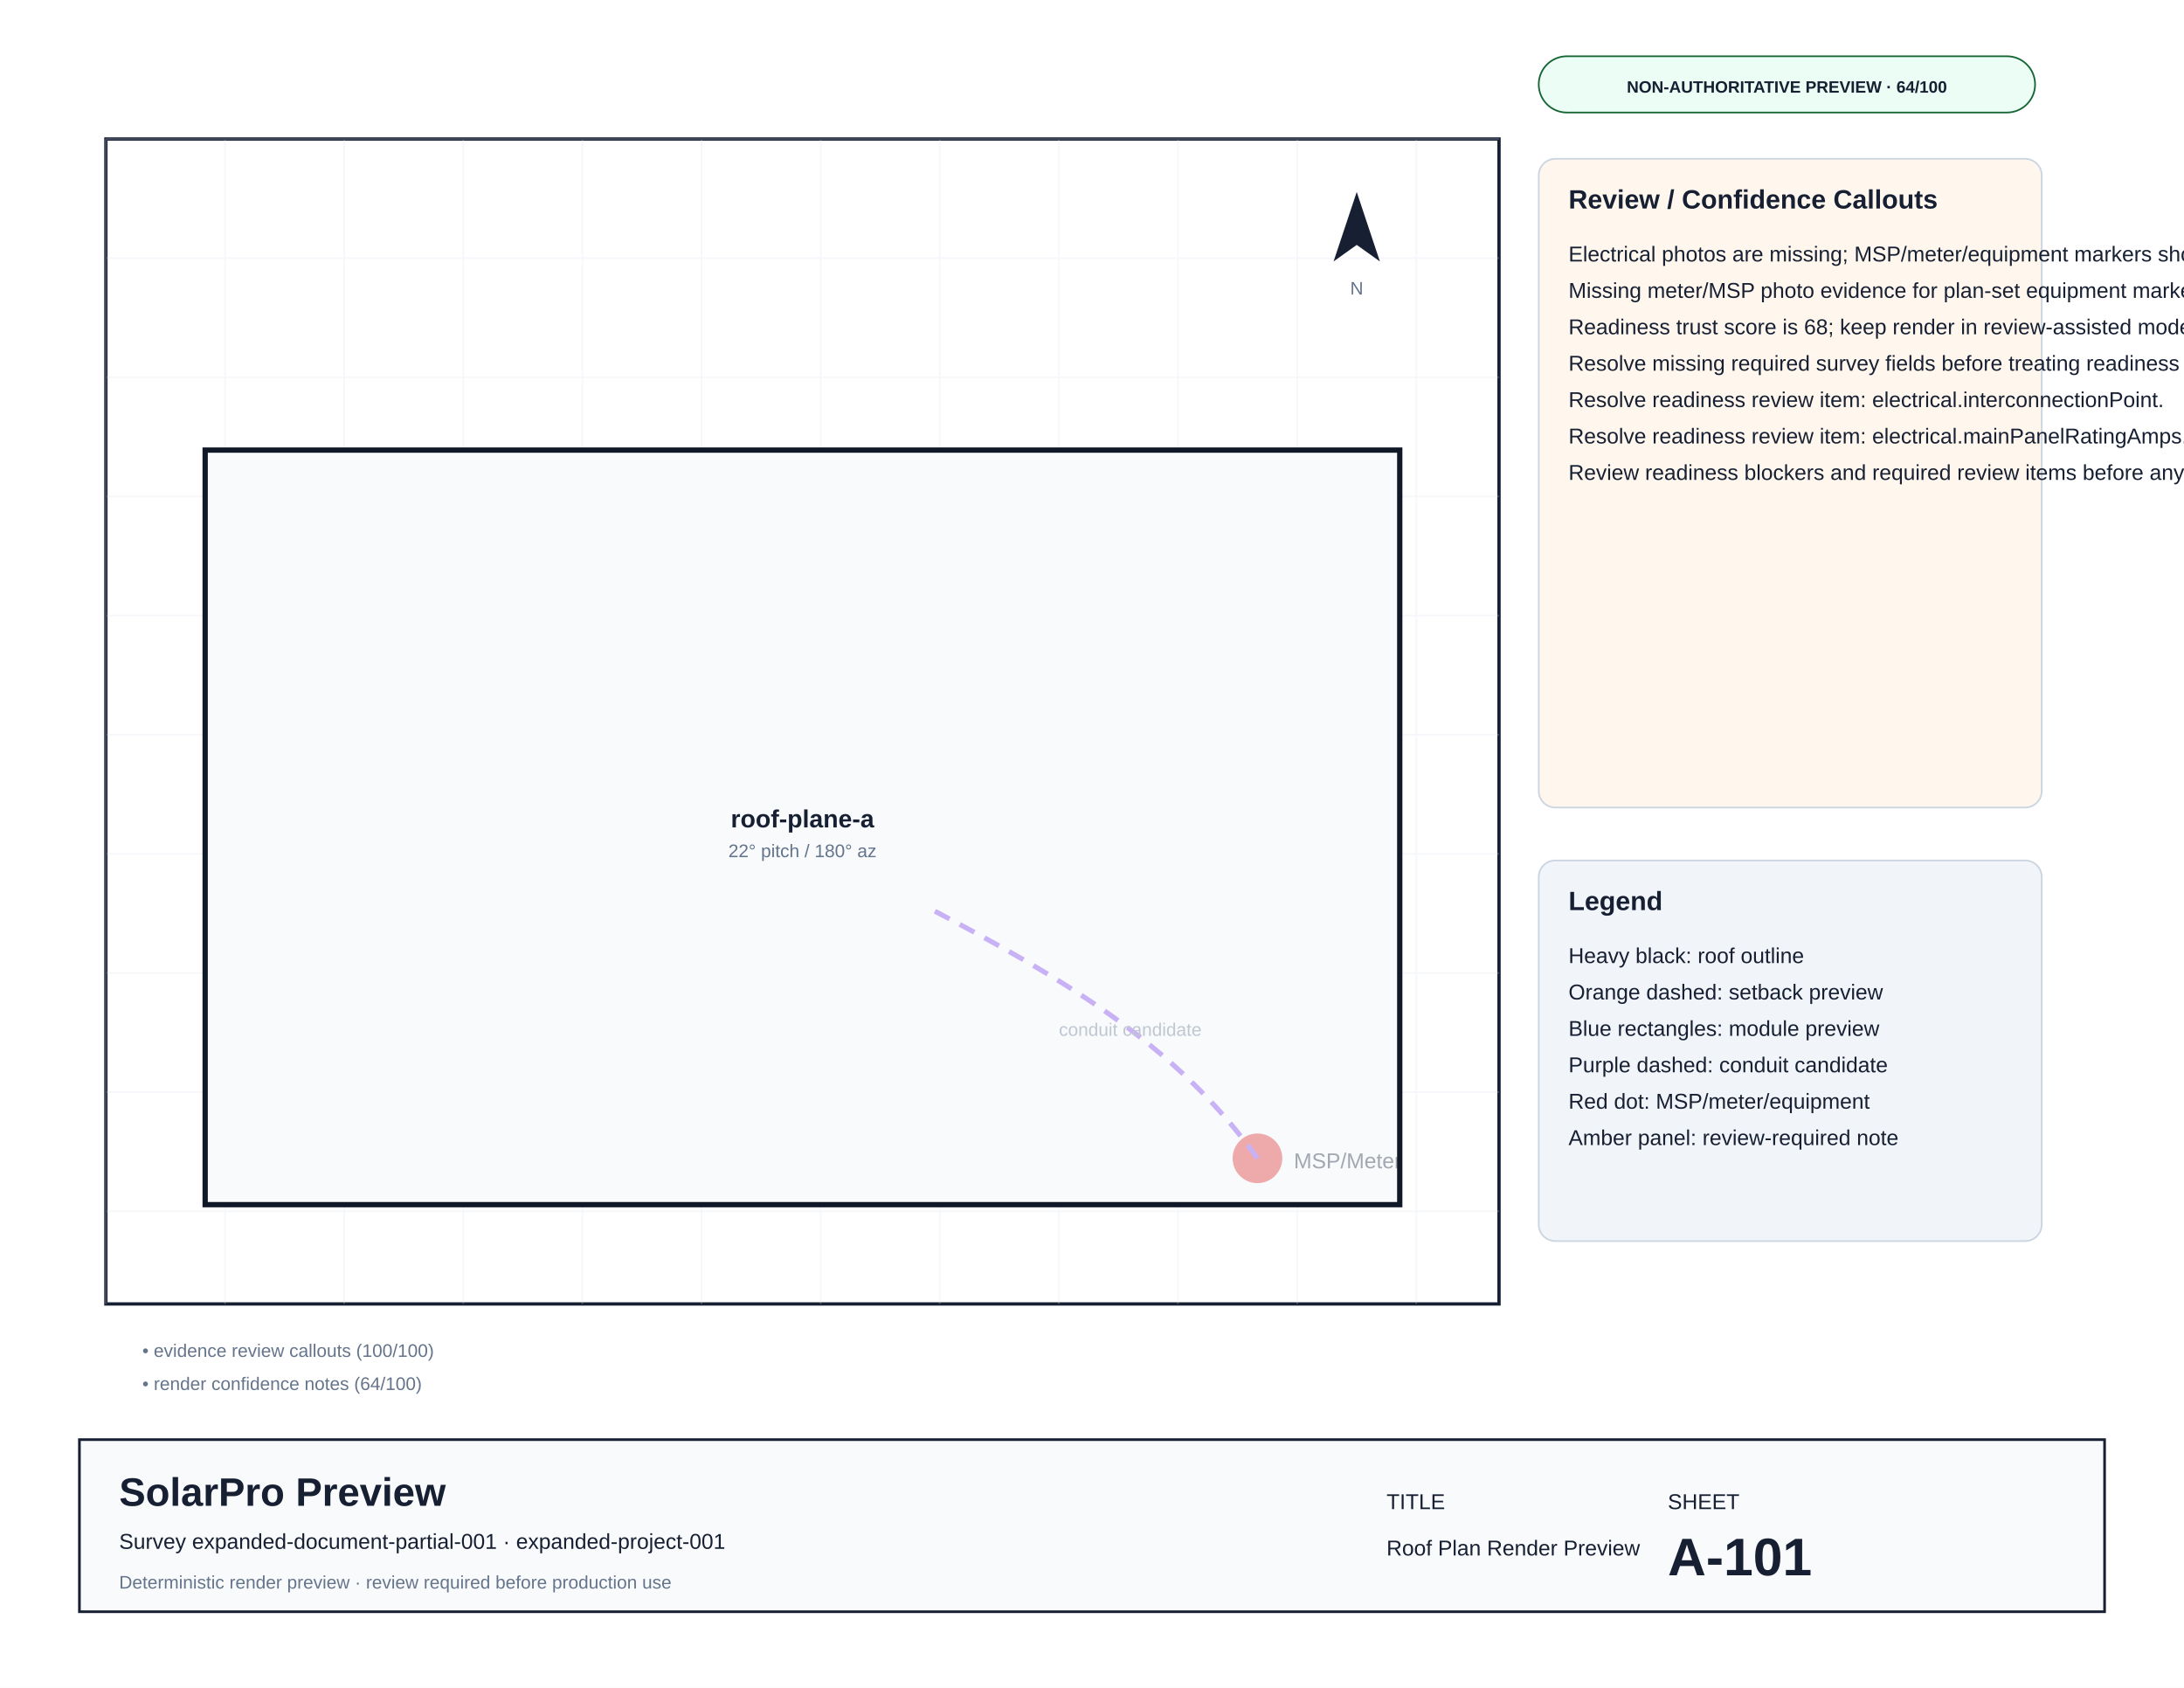
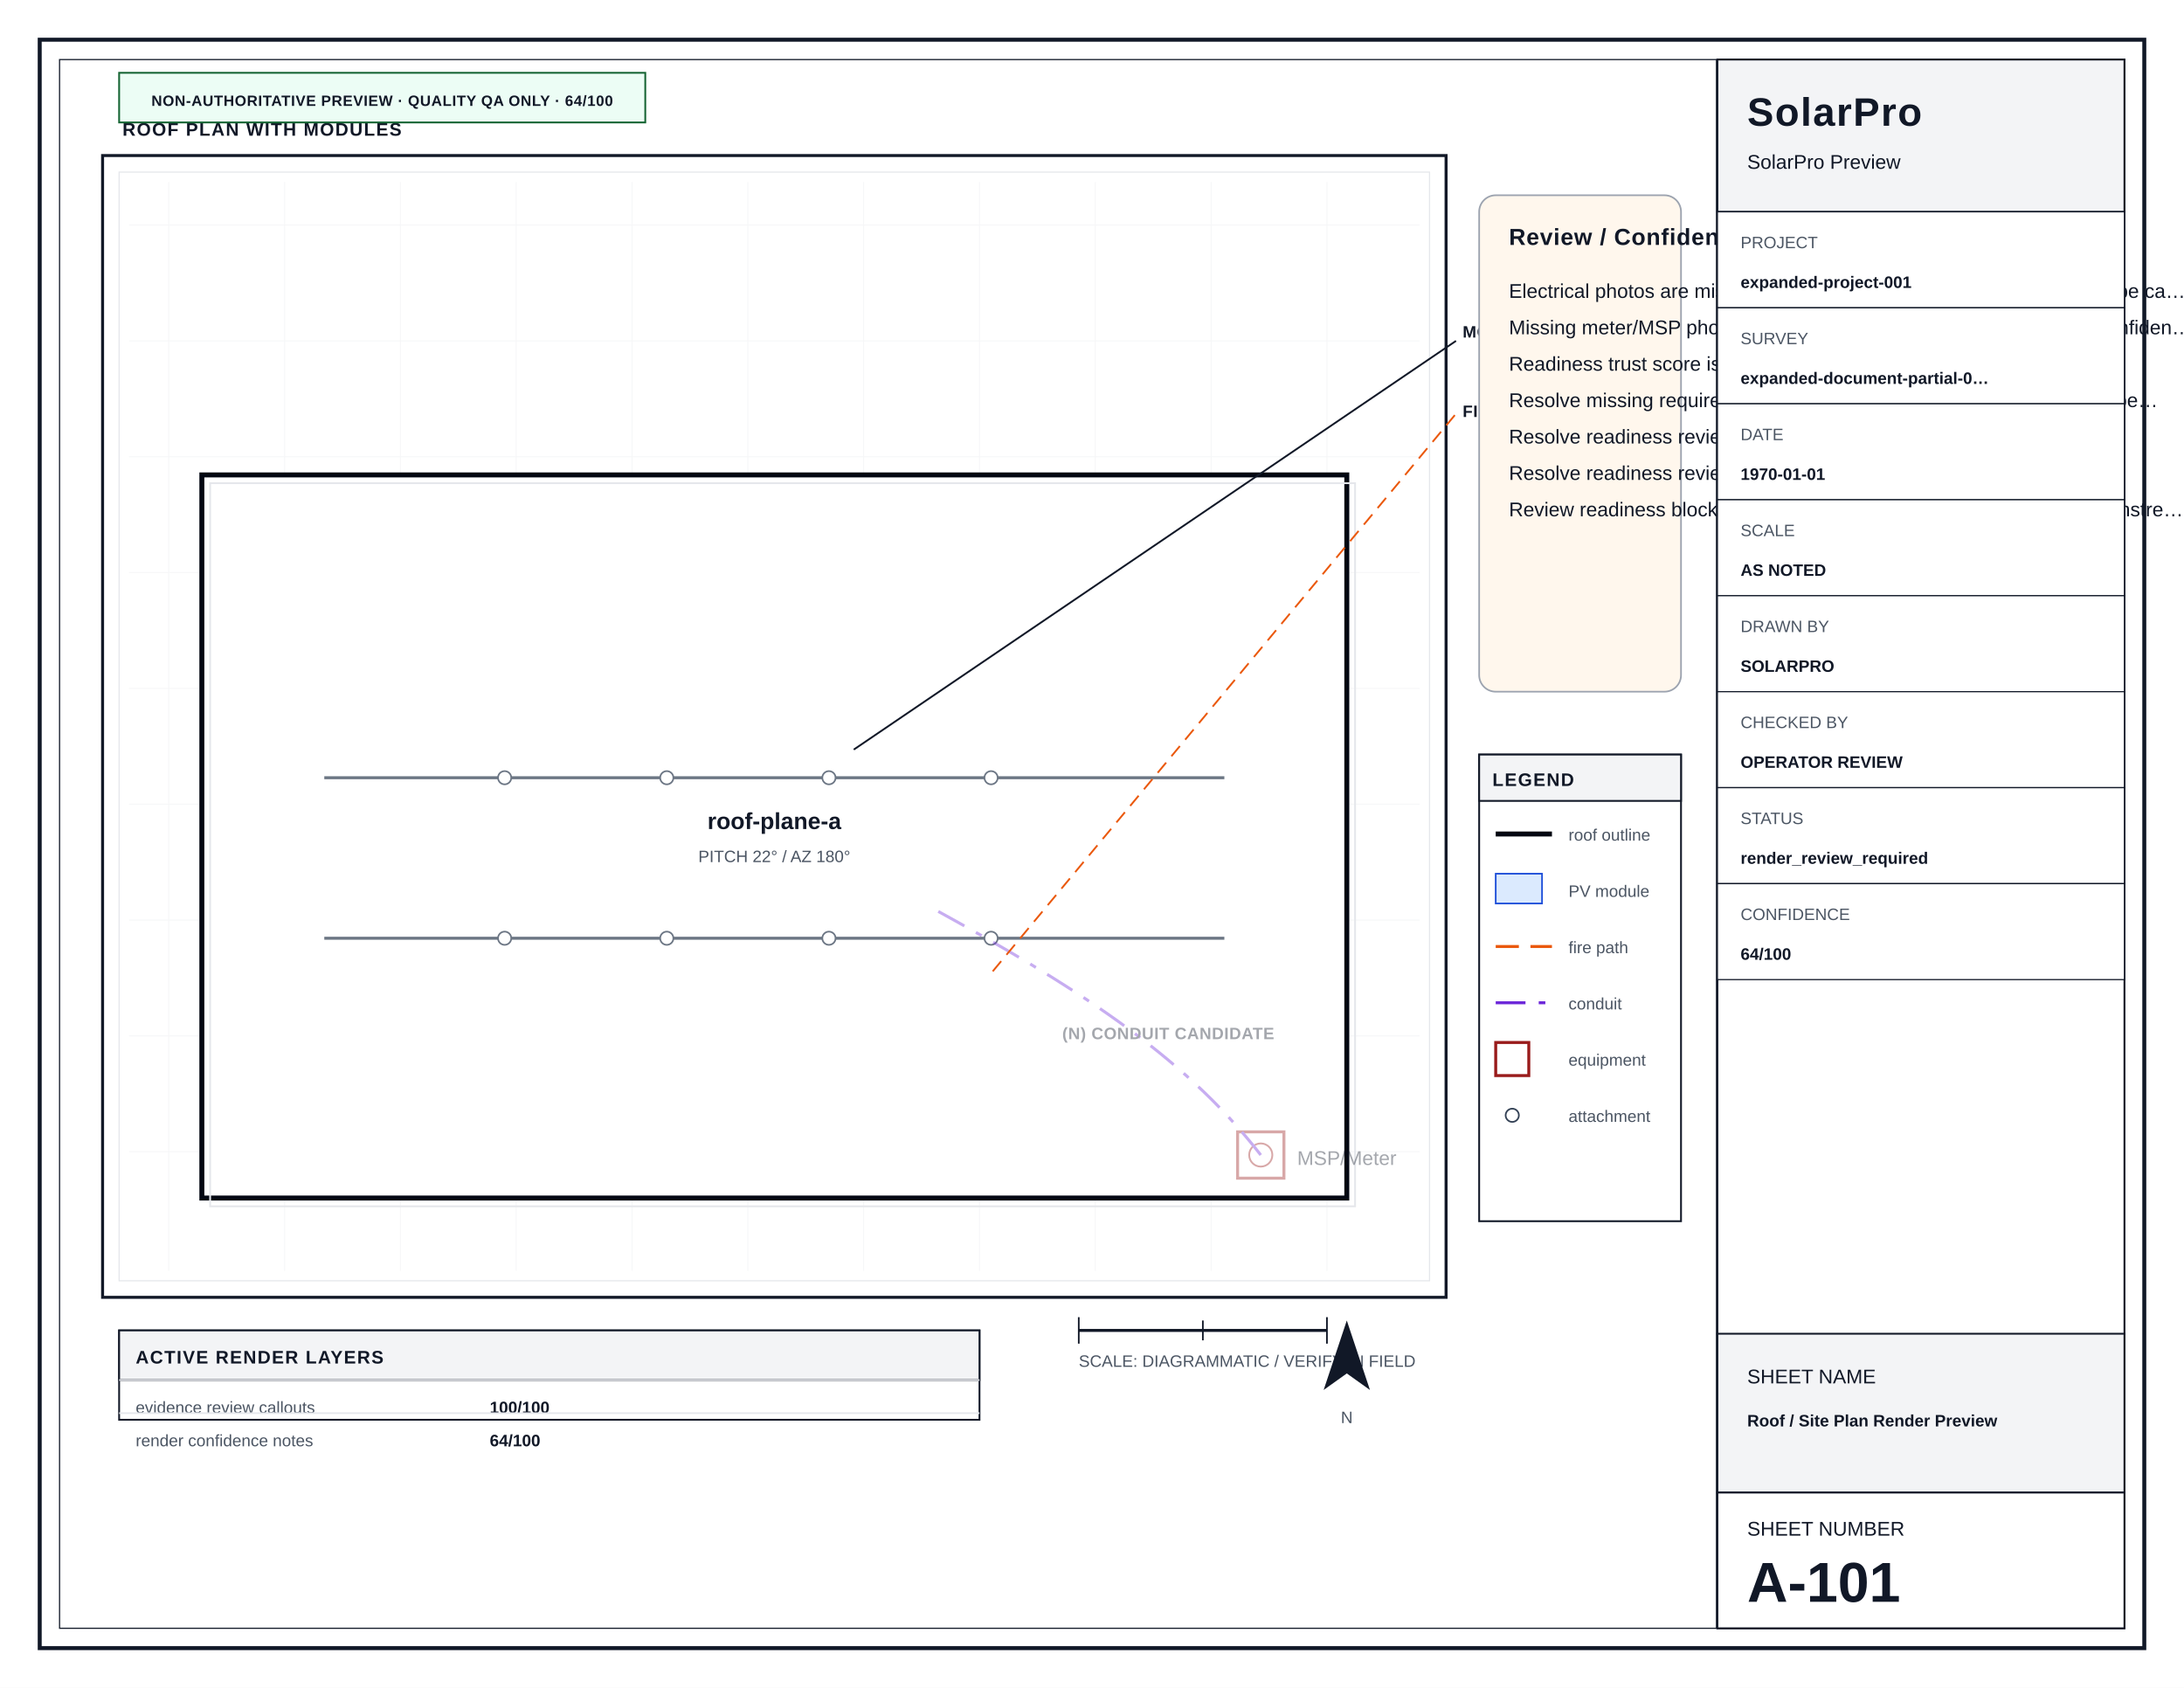
<svg xmlns="http://www.w3.org/2000/svg" width="1320" height="1020" viewBox="0 0 1320 1020" role="img">
  <defs>
-     <style>.title{font:700 24px Arial,sans-serif;fill:#172033}.sheetno{font:800 32px Arial,sans-serif;fill:#172033}.metric{font:800 28px Arial,sans-serif;fill:#172033}.panelTitle{font:700 16px Arial,sans-serif;fill:#172033}.label{font:700 15px Arial,sans-serif;fill:#172033}.small{font:13px Arial,sans-serif;fill:#172033}.tiny{font:11px Arial,sans-serif;fill:#64748b}.badge{font:700 14px Arial,sans-serif;fill:#172033}.stamp{font:700 10px Arial,sans-serif;fill:#172033}</style>
+     <style>.title{font:800 24px Arial,sans-serif;letter-spacing:.8px;fill:#111827}.drawingTitle{font:800 24px Arial,sans-serif;letter-spacing:.5px;fill:#111827}.sheetno{font:900 34px Arial,sans-serif;fill:#111827}.metric{font:800 24px Arial,sans-serif;fill:#111827}.panelTitle{font:800 14px Arial,sans-serif;letter-spacing:.4px;fill:#111827}.tableHead{font:800 11px Arial,sans-serif;letter-spacing:.7px;fill:#111827}.label{font:800 14px Arial,sans-serif;fill:#111827}.small{font:12px Arial,sans-serif;fill:#111827}.tiny{font:10px Arial,sans-serif;fill:#4b5563}.tinyStrong{font:700 10px Arial,sans-serif;fill:#111827}.callout{font:700 10px Arial,sans-serif;letter-spacing:.25px;fill:#111827}.badge{font:700 12px Arial,sans-serif;fill:#111827}.stamp{font:800 9px Arial,sans-serif;letter-spacing:.3px;fill:#111827}</style>
  </defs>
  <rect width="100%" height="100%" fill="#ffffff" />
-   <rect x="64" y="84" width="842" height="704" fill="#fff" stroke="#172033" stroke-width="2" />
-   <g opacity="0.24">
-     <line x1="64" y1="84" x2="64" y2="788" stroke="#d8dee9" />
-     <line x1="136" y1="84" x2="136" y2="788" stroke="#d8dee9" />
-     <line x1="208" y1="84" x2="208" y2="788" stroke="#d8dee9" />
-     <line x1="280" y1="84" x2="280" y2="788" stroke="#d8dee9" />
-     <line x1="352" y1="84" x2="352" y2="788" stroke="#d8dee9" />
-     <line x1="424" y1="84" x2="424" y2="788" stroke="#d8dee9" />
-     <line x1="496" y1="84" x2="496" y2="788" stroke="#d8dee9" />
-     <line x1="568" y1="84" x2="568" y2="788" stroke="#d8dee9" />
-     <line x1="640" y1="84" x2="640" y2="788" stroke="#d8dee9" />
-     <line x1="712" y1="84" x2="712" y2="788" stroke="#d8dee9" />
-     <line x1="784" y1="84" x2="784" y2="788" stroke="#d8dee9" />
-     <line x1="856" y1="84" x2="856" y2="788" stroke="#d8dee9" />
-     <line x1="64" y1="84" x2="906" y2="84" stroke="#d8dee9" />
-     <line x1="64" y1="156" x2="906" y2="156" stroke="#d8dee9" />
-     <line x1="64" y1="228" x2="906" y2="228" stroke="#d8dee9" />
-     <line x1="64" y1="300" x2="906" y2="300" stroke="#d8dee9" />
-     <line x1="64" y1="372" x2="906" y2="372" stroke="#d8dee9" />
-     <line x1="64" y1="444" x2="906" y2="444" stroke="#d8dee9" />
-     <line x1="64" y1="516" x2="906" y2="516" stroke="#d8dee9" />
-     <line x1="64" y1="588" x2="906" y2="588" stroke="#d8dee9" />
-     <line x1="64" y1="660" x2="906" y2="660" stroke="#d8dee9" />
-     <line x1="64" y1="732" x2="906" y2="732" stroke="#d8dee9" />
+   <g>
+     <rect x="24" y="24" width="1272" height="972" fill="none" stroke="#111827" stroke-width="2.4" />
+     <rect x="36" y="36" width="1248" height="948" fill="none" stroke="#111827" stroke-width="0.7" />
+     <line x1="1038" y1="36" x2="1038" y2="984" stroke="#111827" stroke-width="1.8" />
  </g>
-   <path d="M 846 728 L 846 272 L 124 272 L 124 728 Z" fill="#f8fafc" stroke="#111827" stroke-width="3.2" />
-   <text x="485" y="500" text-anchor="middle" class="label">roof-plane-a</text>
-   <text x="485" y="518" text-anchor="middle" class="tiny">22° pitch / 180° az</text>
-   <g>
-     <path d="M 820 116 l 14 42 l -14 -10 l -14 10 Z" fill="#172033" />
-     <text x="820" y="178" text-anchor="middle" class="tiny">N</text>
+   <rect x="62" y="94" width="812" height="690" fill="#fff" stroke="#111827" stroke-width="1.8" />
+   <rect x="72" y="104" width="792" height="670" fill="none" stroke="#e5e7eb" stroke-width="0.7" />
+   <g opacity="0.20">
+     <line x1="102" y1="110" x2="102" y2="768" stroke="#d1d5db" stroke-width="0.6" />
+     <line x1="172" y1="110" x2="172" y2="768" stroke="#d1d5db" stroke-width="0.6" />
+     <line x1="242" y1="110" x2="242" y2="768" stroke="#d1d5db" stroke-width="0.6" />
+     <line x1="312" y1="110" x2="312" y2="768" stroke="#d1d5db" stroke-width="0.6" />
+     <line x1="382" y1="110" x2="382" y2="768" stroke="#d1d5db" stroke-width="0.6" />
+     <line x1="452" y1="110" x2="452" y2="768" stroke="#d1d5db" stroke-width="0.6" />
+     <line x1="522" y1="110" x2="522" y2="768" stroke="#d1d5db" stroke-width="0.6" />
+     <line x1="592" y1="110" x2="592" y2="768" stroke="#d1d5db" stroke-width="0.6" />
+     <line x1="662" y1="110" x2="662" y2="768" stroke="#d1d5db" stroke-width="0.6" />
+     <line x1="732" y1="110" x2="732" y2="768" stroke="#d1d5db" stroke-width="0.6" />
+     <line x1="802" y1="110" x2="802" y2="768" stroke="#d1d5db" stroke-width="0.6" />
+     <line x1="78" y1="136" x2="858" y2="136" stroke="#d1d5db" stroke-width="0.6" />
+     <line x1="78" y1="206" x2="858" y2="206" stroke="#d1d5db" stroke-width="0.6" />
+     <line x1="78" y1="276" x2="858" y2="276" stroke="#d1d5db" stroke-width="0.6" />
+     <line x1="78" y1="346" x2="858" y2="346" stroke="#d1d5db" stroke-width="0.6" />
+     <line x1="78" y1="416" x2="858" y2="416" stroke="#d1d5db" stroke-width="0.6" />
+     <line x1="78" y1="486" x2="858" y2="486" stroke="#d1d5db" stroke-width="0.6" />
+     <line x1="78" y1="556" x2="858" y2="556" stroke="#d1d5db" stroke-width="0.6" />
+     <line x1="78" y1="626" x2="858" y2="626" stroke="#d1d5db" stroke-width="0.6" />
+     <line x1="78" y1="696" x2="858" y2="696" stroke="#d1d5db" stroke-width="0.6" />
+   </g>
+   <text x="74" y="82" class="tableHead">ROOF PLAN WITH MODULES</text>
+   <path d="M 814 724 L 814 287 L 122 287 L 122 724 Z" fill="#ffffff" stroke="#030712" stroke-width="3" />
+   <path d="M 814 724 L 814 287 L 122 287 L 122 724 Z" fill="none" stroke="#e5e7eb" stroke-width="1.1" transform="translate(5 5)" />
+   <text x="468" y="501" text-anchor="middle" class="label">roof-plane-a</text>
+   <text x="468" y="521" text-anchor="middle" class="tiny">PITCH 22° / AZ 180°</text>
+   <g opacity="0.72">
+     <line x1="196" y1="567" x2="740" y2="567" stroke="#334155" stroke-width="1.8" />
+     <line x1="196" y1="470" x2="740" y2="470" stroke="#334155" stroke-width="1.8" />
+     <circle cx="305" cy="567" r="4" fill="#fff" stroke="#334155" />
+     <circle cx="305" cy="470" r="4" fill="#fff" stroke="#334155" />
+     <circle cx="403" cy="567" r="4" fill="#fff" stroke="#334155" />
+     <circle cx="403" cy="470" r="4" fill="#fff" stroke="#334155" />
+     <circle cx="501" cy="567" r="4" fill="#fff" stroke="#334155" />
+     <circle cx="501" cy="470" r="4" fill="#fff" stroke="#334155" />
+     <circle cx="599" cy="567" r="4" fill="#fff" stroke="#334155" />
+     <circle cx="599" cy="470" r="4" fill="#fff" stroke="#334155" />
  </g>
  <g opacity="0.38">
-     <circle cx="760" cy="700" r="15" fill="#dc2626" />
-     <text x="782" y="706" class="small">MSP/Meter</text>
-     <path d="M 760 700 C 710 630, 640 590, 560 548" fill="none" stroke="#7c3aed" stroke-width="3" stroke-dasharray="10 7" />
-     <text x="640" y="626" class="tiny" fill="#7c3aed">conduit candidate</text>
-   </g>
-   <text x="86" y="820" class="tiny">• evidence review callouts (100/100)</text>
-   <text x="86" y="840" class="tiny">• render confidence notes (64/100)</text>
-   <g>
-     <rect x="930" y="96" width="304" height="392" rx="10" fill="#fff7ed" stroke="#cbd5e1" />
-     <text x="948" y="126" class="panelTitle">Review / Confidence Callouts</text>
-     <text x="948" y="158" class="small">Electrical photos are missing; MSP/meter/equipment markers should be ca…</text>
-     <text x="948" y="180" class="small">Missing meter/MSP photo evidence for plan-set equipment marker confiden…</text>
-     <text x="948" y="202" class="small">Readiness trust score is 68; keep render in review-assisted mode.</text>
-     <text x="948" y="224" class="small">Resolve missing required survey fields before treating readiness as ope…</text>
-     <text x="948" y="246" class="small">Resolve readiness review item: electrical.interconnectionPoint.</text>
-     <text x="948" y="268" class="small">Resolve readiness review item: electrical.mainPanelRatingAmps.</text>
-     <text x="948" y="290" class="small">Review readiness blockers and required review items before any downstre…</text>
+     <rect x="748" y="684" width="28" height="28" fill="#fff" stroke="#991b1b" stroke-width="1.8" />
+     <circle cx="762" cy="698" r="7" fill="none" stroke="#991b1b" stroke-width="1.1" />
+     <path d="M 762 698 C 714 636, 646 594, 562 548" fill="none" stroke="#6d28d9" stroke-width="1.8" stroke-dasharray="18 8 4 8" />
+     <text x="642" y="628" class="callout" fill="#6d28d9">(N) CONDUIT CANDIDATE</text>
+     <text x="784" y="704" class="small">MSP/Meter</text>
  </g>
  <g>
-     <rect x="930" y="520" width="304" height="230" rx="10" fill="#f1f5f9" stroke="#cbd5e1" />
-     <text x="948" y="550" class="panelTitle">Legend</text>
-     <text x="948" y="582" class="small">Heavy black: roof outline</text>
-     <text x="948" y="604" class="small">Orange dashed: setback preview</text>
-     <text x="948" y="626" class="small">Blue rectangles: module preview</text>
-     <text x="948" y="648" class="small">Purple dashed: conduit candidate</text>
-     <text x="948" y="670" class="small">Red dot: MSP/meter/equipment</text>
-     <text x="948" y="692" class="small">Amber panel: review-required note</text>
+     <path d="M 516 453 L 880 206" fill="none" stroke="#111827" stroke-width="1.1" />
+     <text x="884" y="204" class="callout">MODULE PREVIEW ZONE</text>
+     <path d="M 600 587 L 880 250" fill="none" stroke="#ea580c" stroke-width="1.1" stroke-dasharray="8 5" />
+     <text x="884" y="252" class="callout" fill="#ea580c">FIRE SETBACK OVERLAY</text>
  </g>
  <g>
-     <rect x="48" y="870" width="1224" height="104" fill="#f8fafc" stroke="#172033" stroke-width="1.6" />
-     <text x="72" y="910" class="title">SolarPro Preview</text>
-     <text x="72" y="936" class="small">Survey expanded-document-partial-001 · expanded-project-001</text>
-     <text x="72" y="960" class="tiny">Deterministic render preview · review required before production use</text>
-     <text x="1008" y="912" class="small">SHEET</text>
-     <text x="1008" y="952" class="sheetno">A-101</text>
-     <text x="838" y="912" class="small">TITLE</text>
-     <text x="838" y="940" class="small">Roof Plan Render Preview</text>
+     <rect x="72" y="804" width="520" height="54" fill="#fff" stroke="#111827" stroke-width="1.1" />
+     <rect x="72" y="804" width="520" height="30" fill="#f3f4f6" stroke="#111827" stroke-width="1.1" />
+     <text x="82" y="824" class="tableHead">ACTIVE RENDER LAYERS</text>
+     <line x1="72" y1="834" x2="592" y2="834" stroke="#e5e7eb" />
+     <text x="82" y="854" class="tiny">evidence review callouts</text>
+     <text x="296" y="854" class="tinyStrong">100/100</text>
+     <line x1="72" y1="854" x2="592" y2="854" stroke="#e5e7eb" />
+     <text x="82" y="874" class="tiny">render confidence notes</text>
+     <text x="296" y="874" class="tinyStrong">64/100</text>
  </g>
  <g>
-     <rect x="930" y="34" width="300" height="34" rx="17" fill="#ecfdf5" stroke="#166534" />
-     <text x="1080" y="56" text-anchor="middle" class="stamp">NON-AUTHORITATIVE PREVIEW · 64/100</text>
+     <rect x="894" y="118" width="122" height="300" rx="10" fill="#fff7ed" stroke="#9ca3af" />
+     <text x="912" y="148" class="panelTitle">Review / Confidence Callouts</text>
+     <text x="912" y="180" class="small">Electrical photos are missing; MSP/meter/equipment markers should be ca…</text>
+     <text x="912" y="202" class="small">Missing meter/MSP photo evidence for plan-set equipment marker confiden…</text>
+     <text x="912" y="224" class="small">Readiness trust score is 68; keep render in review-assisted mode.</text>
+     <text x="912" y="246" class="small">Resolve missing required survey fields before treating readiness as ope…</text>
+     <text x="912" y="268" class="small">Resolve readiness review item: electrical.interconnectionPoint.</text>
+     <text x="912" y="290" class="small">Resolve readiness review item: electrical.mainPanelRatingAmps.</text>
+     <text x="912" y="312" class="small">Review readiness blockers and required review items before any downstre…</text>
+   </g>
+   <g>
+     <rect x="894" y="456" width="122" height="282" fill="#fff" stroke="#111827" stroke-width="1.1" />
+     <rect x="894" y="456" width="122" height="28" fill="#f3f4f6" stroke="#111827" stroke-width="1.1" />
+     <text x="902" y="475" class="tableHead">LEGEND</text>
+     <g transform="translate(904 504)">
+       <line x1="0" y1="0" x2="34" y2="0" stroke="#030712" stroke-width="3" />
+       <text x="44" y="4" class="tiny">roof outline</text>
+     </g>
+     <g transform="translate(904 538)">
+       <rect x="0" y="-10" width="28" height="18" fill="#dbeafe" stroke="#1d4ed8" />
+       <text x="44" y="4" class="tiny">PV module</text>
+     </g>
+     <g transform="translate(904 572)">
+       <line x1="0" y1="0" x2="34" y2="0" stroke="#ea580c" stroke-width="1.8" stroke-dasharray="14 7" />
+       <text x="44" y="4" class="tiny">fire path</text>
+     </g>
+     <g transform="translate(904 606)">
+       <line x1="0" y1="0" x2="34" y2="0" stroke="#6d28d9" stroke-width="1.8" stroke-dasharray="18 8 4 8" />
+       <text x="44" y="4" class="tiny">conduit</text>
+     </g>
+     <g transform="translate(904 640)">
+       <rect x="0" y="-10" width="20" height="20" fill="#fff" stroke="#991b1b" stroke-width="1.8" />
+       <text x="44" y="4" class="tiny">equipment</text>
+     </g>
+     <g transform="translate(904 674)">
+       <circle cx="10" cy="0" r="4" fill="#fff" stroke="#334155" />
+       <text x="44" y="4" class="tiny">attachment</text>
+     </g>
+   </g>
+   <g>
+     <line x1="652" y1="804" x2="802" y2="804" stroke="#111827" stroke-width="1.8" />
+     <line x1="652" y1="796" x2="652" y2="812" stroke="#111827" />
+     <line x1="727" y1="798" x2="727" y2="810" stroke="#111827" />
+     <line x1="802" y1="796" x2="802" y2="812" stroke="#111827" />
+     <text x="652" y="826" class="tiny">SCALE: DIAGRAMMATIC / VERIFY IN FIELD</text>
+   </g>
+   <g>
+     <path d="M 814 798 l 14 42 l -14 -10 l -14 10 Z" fill="#111827" />
+     <text x="814" y="860" text-anchor="middle" class="tiny">N</text>
+   </g>
+   <g>
+     <rect x="1038" y="36" width="246" height="948" fill="#fff" stroke="#111827" stroke-width="1.1" />
+     <rect x="1038" y="36" width="246" height="92" fill="#f3f4f6" stroke="#111827" stroke-width="1.1" />
+     <text x="1056" y="76" class="title">SolarPro</text>
+     <text x="1056" y="102" class="small">SolarPro Preview</text>
+     <rect x="1038" y="128" width="246" height="58" fill="#fff" stroke="#111827" stroke-width="0.7" />
+     <text x="1052" y="150" class="tiny">PROJECT</text>
+     <text x="1052" y="174" class="tinyStrong">expanded-project-001</text>
+     <rect x="1038" y="186" width="246" height="58" fill="#fff" stroke="#111827" stroke-width="0.7" />
+     <text x="1052" y="208" class="tiny">SURVEY</text>
+     <text x="1052" y="232" class="tinyStrong">expanded-document-partial-0…</text>
+     <rect x="1038" y="244" width="246" height="58" fill="#fff" stroke="#111827" stroke-width="0.7" />
+     <text x="1052" y="266" class="tiny">DATE</text>
+     <text x="1052" y="290" class="tinyStrong">1970-01-01</text>
+     <rect x="1038" y="302" width="246" height="58" fill="#fff" stroke="#111827" stroke-width="0.7" />
+     <text x="1052" y="324" class="tiny">SCALE</text>
+     <text x="1052" y="348" class="tinyStrong">AS NOTED</text>
+     <rect x="1038" y="360" width="246" height="58" fill="#fff" stroke="#111827" stroke-width="0.7" />
+     <text x="1052" y="382" class="tiny">DRAWN BY</text>
+     <text x="1052" y="406" class="tinyStrong">SOLARPRO</text>
+     <rect x="1038" y="418" width="246" height="58" fill="#fff" stroke="#111827" stroke-width="0.7" />
+     <text x="1052" y="440" class="tiny">CHECKED BY</text>
+     <text x="1052" y="464" class="tinyStrong">OPERATOR REVIEW</text>
+     <rect x="1038" y="476" width="246" height="58" fill="#fff" stroke="#111827" stroke-width="0.7" />
+     <text x="1052" y="498" class="tiny">STATUS</text>
+     <text x="1052" y="522" class="tinyStrong">render_review_required</text>
+     <rect x="1038" y="534" width="246" height="58" fill="#fff" stroke="#111827" stroke-width="0.7" />
+     <text x="1052" y="556" class="tiny">CONFIDENCE</text>
+     <text x="1052" y="580" class="tinyStrong">64/100</text>
+     <rect x="1038" y="806" width="246" height="96" fill="#f3f4f6" stroke="#111827" stroke-width="1.1" />
+     <text x="1056" y="836" class="small">SHEET NAME</text>
+     <text x="1056" y="862" class="tinyStrong">Roof / Site Plan Render Preview</text>
+     <rect x="1038" y="902" width="246" height="82" fill="#fff" stroke="#111827" stroke-width="1.1" />
+     <text x="1056" y="928" class="small">SHEET NUMBER</text>
+     <text x="1056" y="968" class="sheetno">A-101</text>
+   </g>
+   <g>
+     <rect x="72" y="44" width="318" height="30" fill="#ecfdf5" stroke="#166534" stroke-width="1.1" />
+     <text x="231" y="64" text-anchor="middle" class="stamp">NON-AUTHORITATIVE PREVIEW · QUALITY QA ONLY · 64/100</text>
  </g>
</svg>
